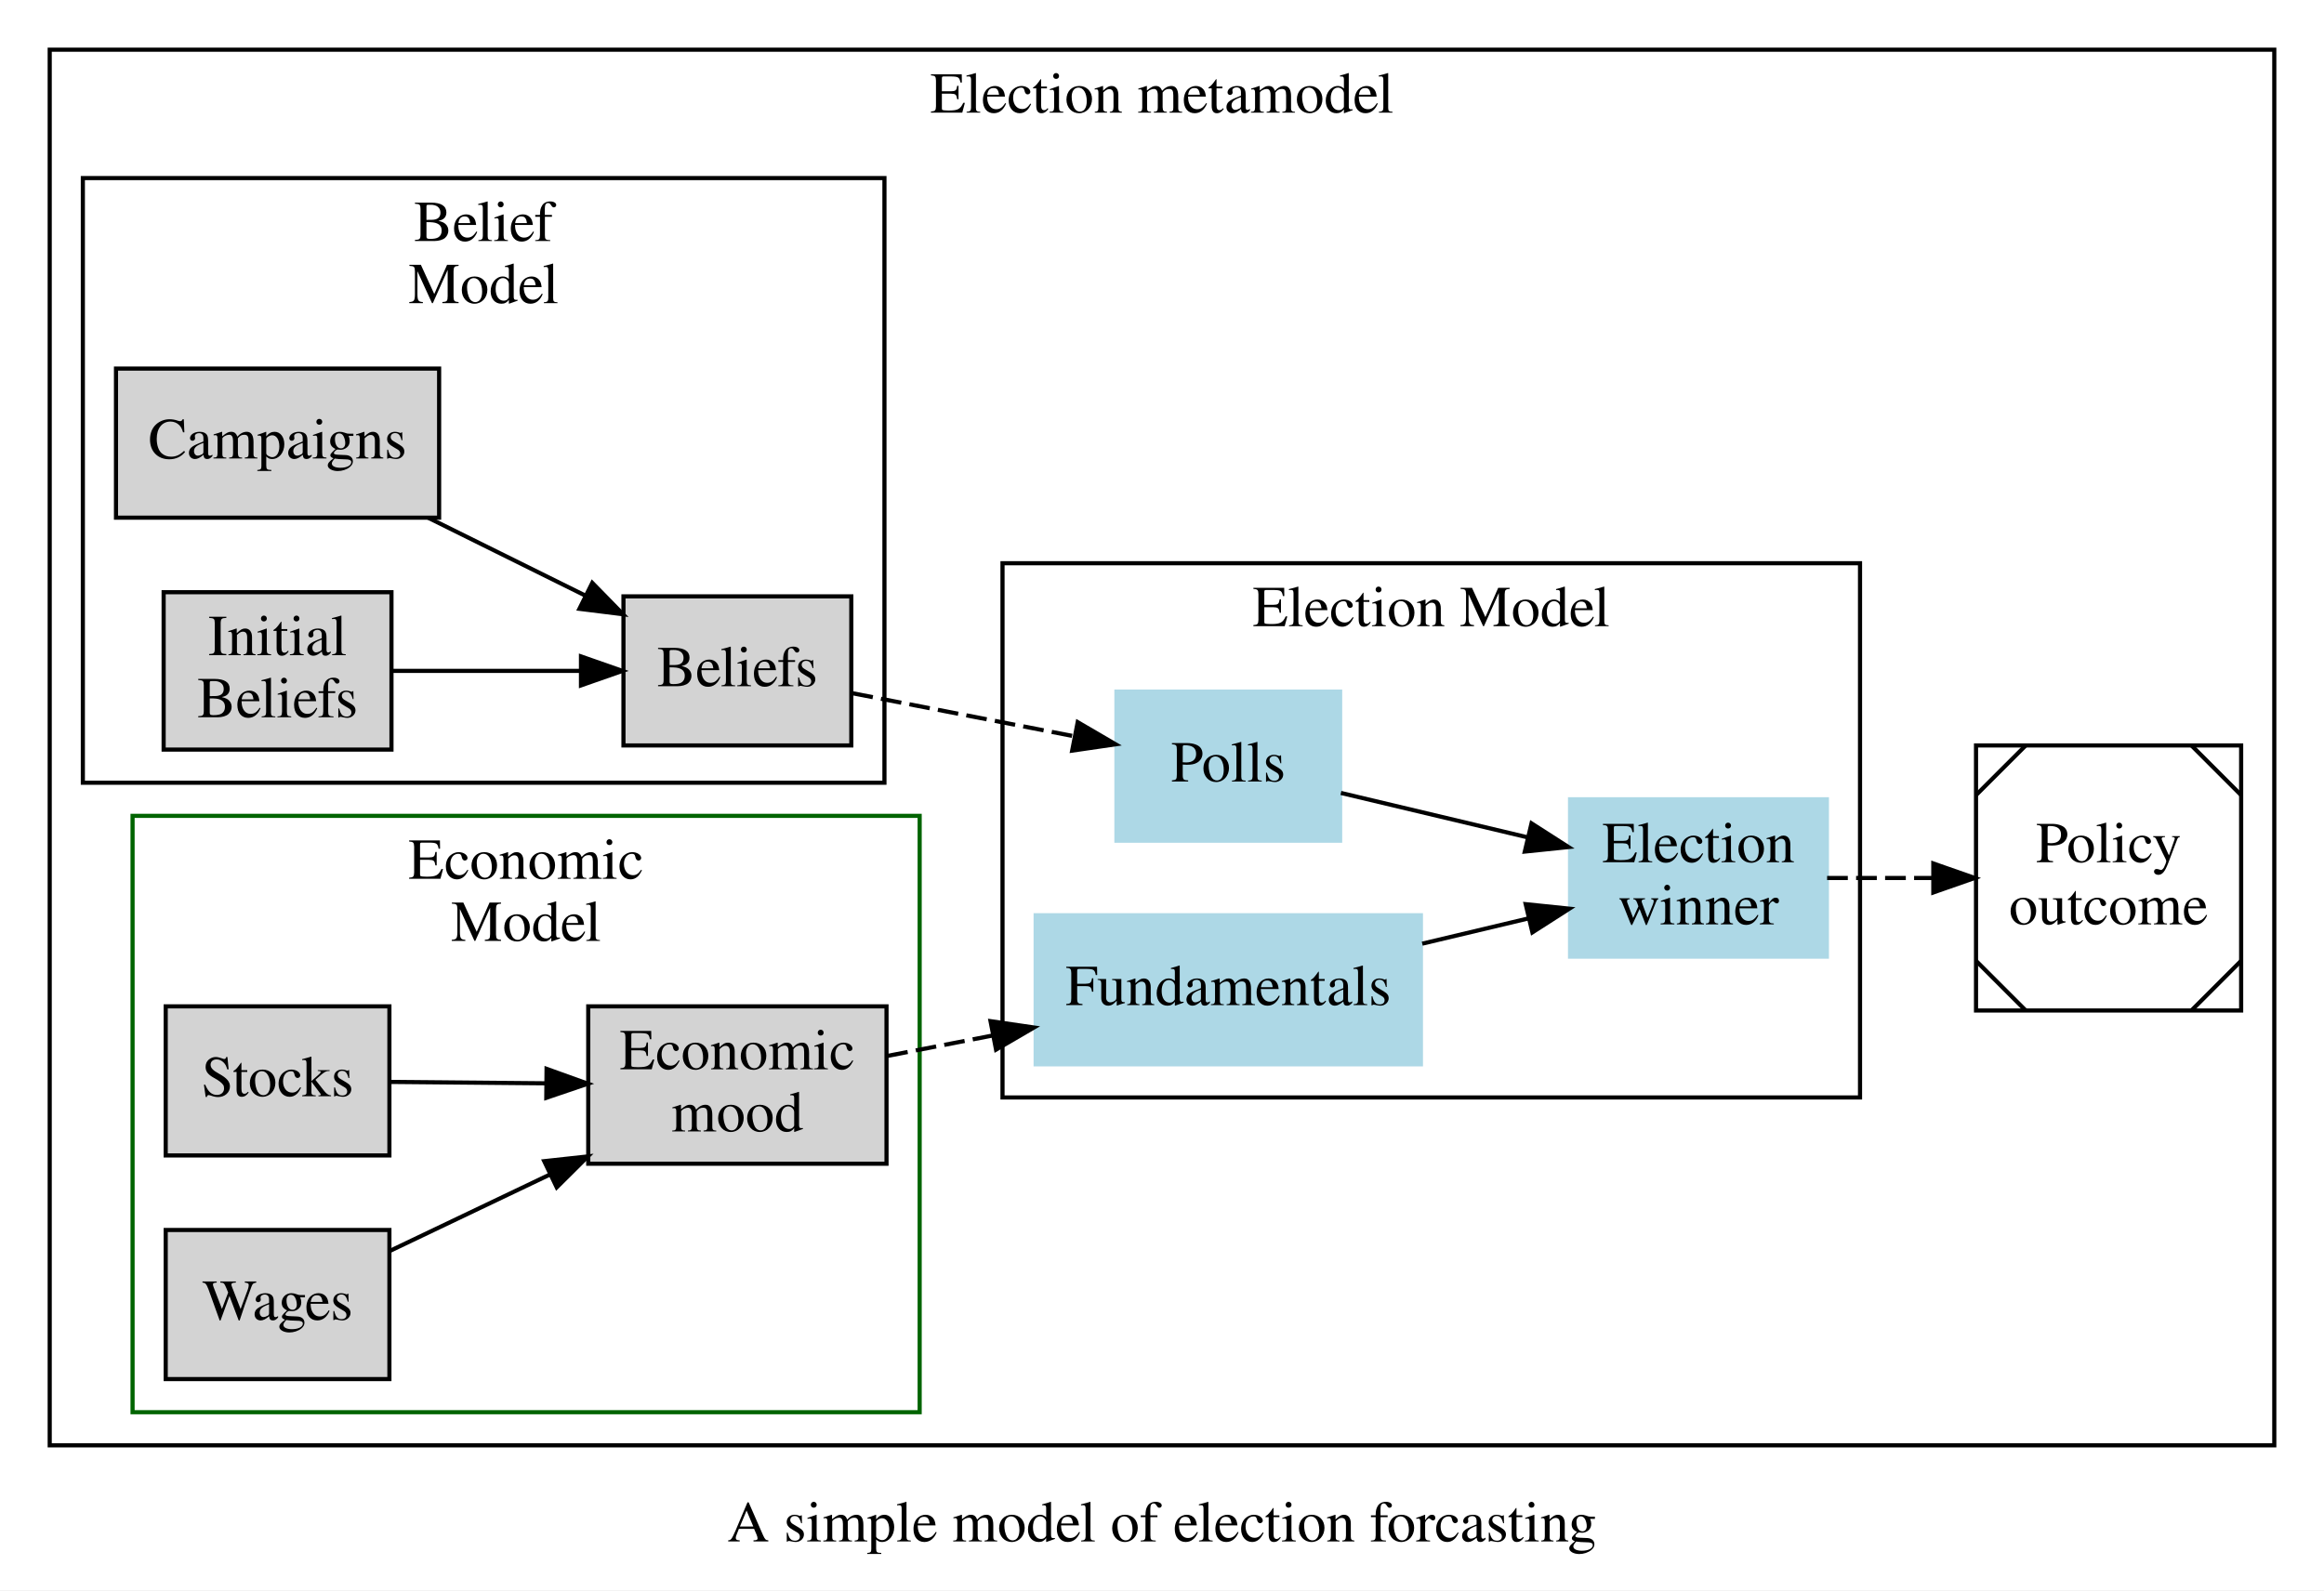
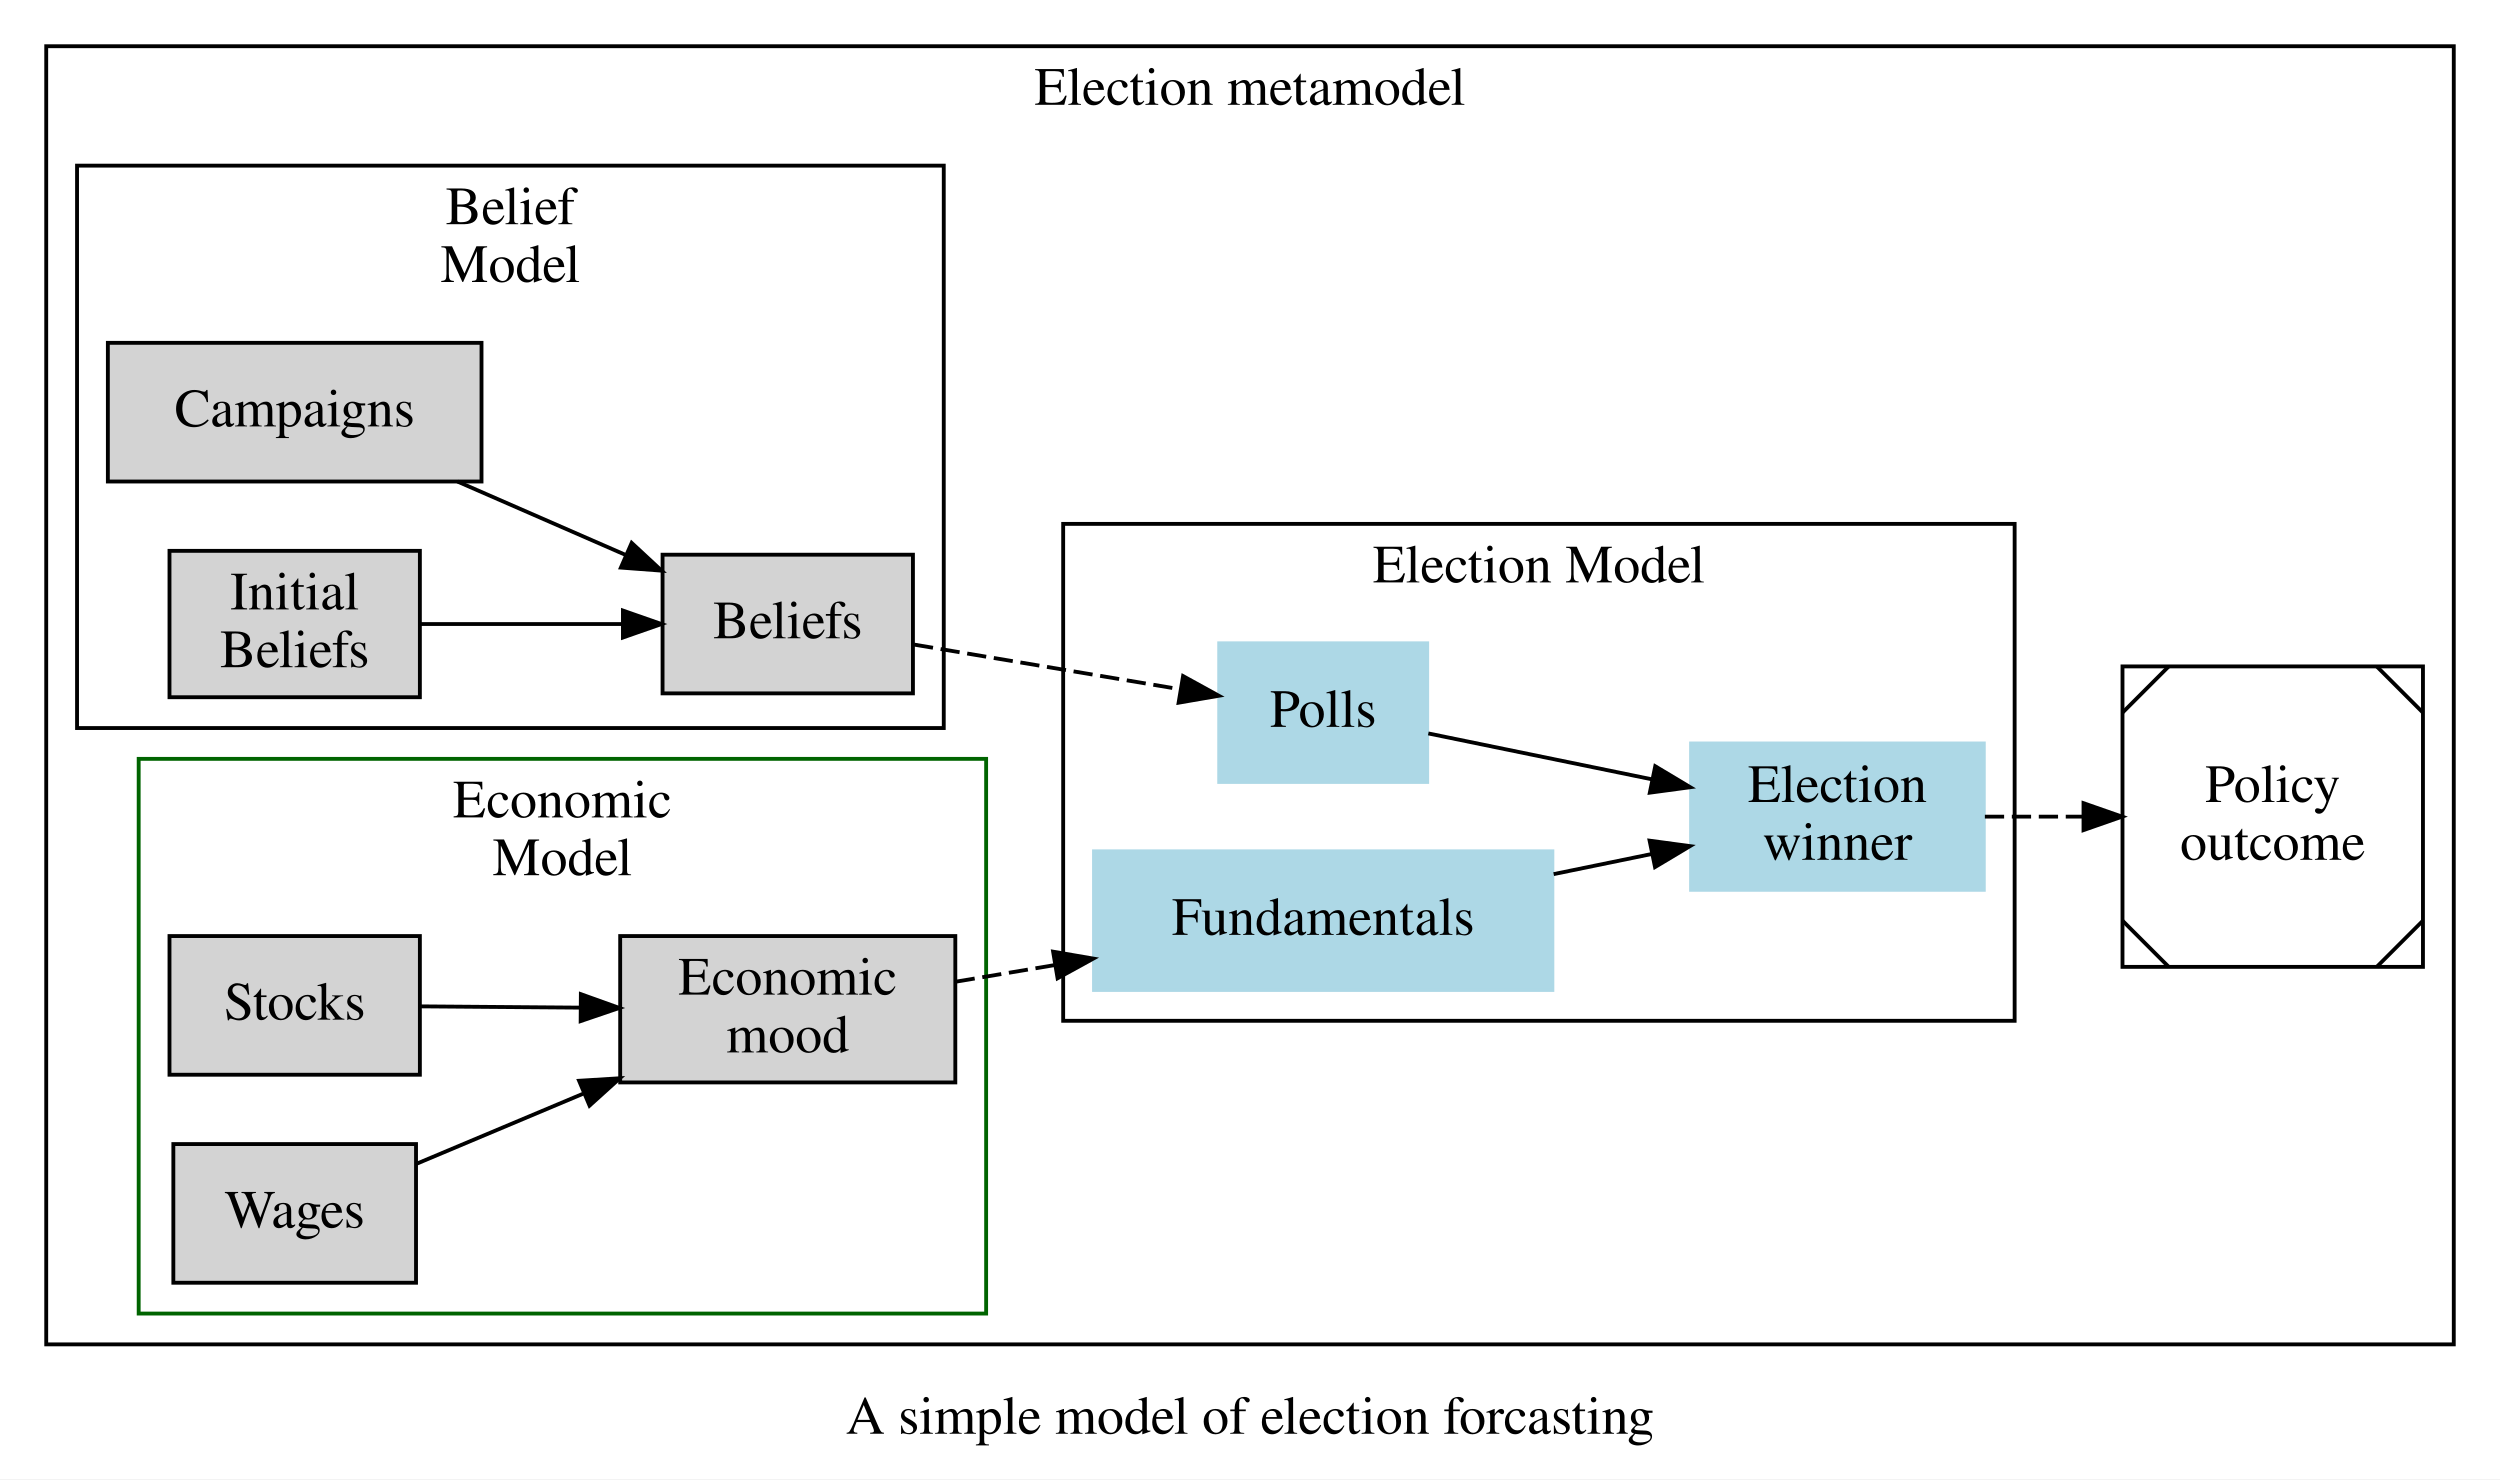
- <svg xmlns="http://www.w3.org/2000/svg" width="561pt" height="384pt" viewBox="0.00 0.00 561.00 384.00">
+ <svg xmlns="http://www.w3.org/2000/svg" width="649pt" height="384pt" viewBox="0.00 0.00 649.00 384.00">
  <g id="graph0" class="graph" transform="scale(1 1) rotate(0) translate(4 380)">
-     <polygon fill="#ffffff" stroke="transparent" points="-4,4 -4,-380 557,-380 557,4 -4,4" />
-     <text text-anchor="middle" x="276.5" y="-7.8" font-family="Times,serif" font-size="14.00" fill="#000000">A simple model of election forcasting</text>
+     <polygon fill="white" stroke="none" points="-4,4 -4,-380 645,-380 645,4 -4,4" />
+     <text text-anchor="middle" x="320.5" y="-7.8" font-family="Times,serif" font-size="14.00">A simple model of election forcasting</text>
    <g id="clust1" class="cluster">
-       <polygon fill="none" stroke="#000000" points="8,-31 8,-368 545,-368 545,-31 8,-31" />
-       <text text-anchor="middle" x="276.5" y="-352.8" font-family="Times,serif" font-size="14.00" fill="#000000">Election metamodel</text>
+       <polygon fill="none" stroke="black" points="8,-31 8,-368 633,-368 633,-31 8,-31" />
+       <text text-anchor="middle" x="320.5" y="-352.8" font-family="Times,serif" font-size="14.00">Election metamodel</text>
    </g>
    <g id="clust2" class="cluster">
-       <polygon fill="none" stroke="#000000" points="16,-191 16,-337 209.5,-337 209.5,-191 16,-191" />
-       <text text-anchor="middle" x="112.75" y="-321.8" font-family="Times,serif" font-size="14.00" fill="#000000">Belief</text>
-       <text text-anchor="middle" x="112.75" y="-306.8" font-family="Times,serif" font-size="14.00" fill="#000000">Model</text>
+       <polygon fill="none" stroke="black" points="16,-191 16,-337 241,-337 241,-191 16,-191" />
+       <text text-anchor="middle" x="128.5" y="-321.8" font-family="Times,serif" font-size="14.00">Belief</text>
+       <text text-anchor="middle" x="128.5" y="-306.8" font-family="Times,serif" font-size="14.00">Model</text>
    </g>
    <g id="clust4" class="cluster">
-       <polygon fill="none" stroke="#006400" points="28,-39 28,-183 218,-183 218,-39 28,-39" />
-       <text text-anchor="middle" x="123" y="-167.8" font-family="Times,serif" font-size="14.00" fill="#000000">Economic</text>
-       <text text-anchor="middle" x="123" y="-152.8" font-family="Times,serif" font-size="14.00" fill="#000000">Model</text>
+       <polygon fill="none" stroke="darkgreen" points="32,-39 32,-183 252,-183 252,-39 32,-39" />
+       <text text-anchor="middle" x="142" y="-167.8" font-family="Times,serif" font-size="14.00">Economic</text>
+       <text text-anchor="middle" x="142" y="-152.8" font-family="Times,serif" font-size="14.00">Model</text>
    </g>
    <g id="clust6" class="cluster">
-       <polygon fill="none" stroke="#000000" points="238,-115 238,-244 445,-244 445,-115 238,-115" />
-       <text text-anchor="middle" x="341.5" y="-228.8" font-family="Times,serif" font-size="14.00" fill="#000000">Election Model</text>
+       <polygon fill="none" stroke="black" points="272,-115 272,-244 519,-244 519,-115 272,-115" />
+       <text text-anchor="middle" x="395.5" y="-228.8" font-family="Times,serif" font-size="14.00">Election Model</text>
    </g>
    <g id="node1" class="node">
-       <polygon fill="#d3d3d3" stroke="#000000" points="102,-291 24,-291 24,-255 102,-255 102,-291" />
-       <text text-anchor="middle" x="63" y="-269.3" font-family="Times,serif" font-size="14.00" fill="#000000">Campaigns</text>
+       <polygon fill="lightgrey" stroke="black" points="121,-291 24,-291 24,-255 121,-255 121,-291" />
+       <text text-anchor="middle" x="72.5" y="-269.3" font-family="Times,serif" font-size="14.00">Campaigns</text>
    </g>
    <g id="node2" class="node">
-       <polygon fill="#d3d3d3" stroke="#000000" points="201.5,-236 146.5,-236 146.5,-200 201.5,-200 201.5,-236" />
-       <text text-anchor="middle" x="174" y="-214.3" font-family="Times,serif" font-size="14.00" fill="#000000">Beliefs</text>
+       <polygon fill="lightgrey" stroke="black" points="233,-236 168,-236 168,-200 233,-200 233,-236" />
+       <text text-anchor="middle" x="200.5" y="-214.3" font-family="Times,serif" font-size="14.00">Beliefs</text>
    </g>
    <g id="edge1" class="edge">
-       <path fill="none" stroke="#000000" d="M99.346,-254.991C111.538,-248.949 125.137,-242.211 137.353,-236.158" />
-       <polygon fill="#000000" stroke="#000000" points="138.973,-239.262 146.379,-231.686 135.865,-232.99 138.973,-239.262" />
+       <path fill="none" stroke="black" d="M114.757,-254.991C128.753,-248.882 144.38,-242.06 158.365,-235.956" />
+       <polygon fill="black" stroke="black" points="159.981,-239.069 167.746,-231.861 157.18,-232.654 159.981,-239.069" />
    </g>
    <g id="node7" class="node">
-       <polygon fill="#add8e6" stroke="#add8e6" points="319.5,-213 265.5,-213 265.5,-177 319.5,-177 319.5,-213" />
-       <text text-anchor="middle" x="292.5" y="-191.3" font-family="Times,serif" font-size="14.00" fill="#000000">Polls</text>
+       <polygon fill="lightblue" stroke="lightblue" points="366.5,-213 312.5,-213 312.5,-177 366.5,-177 366.5,-213" />
+       <text text-anchor="middle" x="339.5" y="-191.3" font-family="Times,serif" font-size="14.00">Polls</text>
    </g>
    <g id="edge5" class="edge">
-       <path fill="none" stroke="#000000" stroke-dasharray="5,2" d="M201.783,-212.607C217.795,-209.5 238.126,-205.554 255.481,-202.185" />
-       <polygon fill="#000000" stroke="#000000" points="256.15,-205.621 265.3,-200.279 254.816,-198.749 256.15,-205.621" />
+       <path fill="none" stroke="black" stroke-dasharray="5,2" d="M233.275,-212.666C253.925,-209.199 280.898,-204.67 302.365,-201.066" />
+       <polygon fill="black" stroke="black" points="303.126,-204.488 312.409,-199.38 301.967,-197.584 303.126,-204.488" />
    </g>
    <g id="node3" class="node">
-       <polygon fill="#d3d3d3" stroke="#000000" points="90.5,-237 35.5,-237 35.5,-199 90.5,-199 90.5,-237" />
-       <text text-anchor="middle" x="63" y="-221.8" font-family="Times,serif" font-size="14.00" fill="#000000">Initial</text>
-       <text text-anchor="middle" x="63" y="-206.8" font-family="Times,serif" font-size="14.00" fill="#000000">Beliefs</text>
+       <polygon fill="lightgrey" stroke="black" points="105,-237 40,-237 40,-199 105,-199 105,-237" />
+       <text text-anchor="middle" x="72.5" y="-221.8" font-family="Times,serif" font-size="14.00">Initial</text>
+       <text text-anchor="middle" x="72.5" y="-206.8" font-family="Times,serif" font-size="14.00">Beliefs</text>
    </g>
    <g id="edge2" class="edge">
-       <path fill="none" stroke="#000000" d="M90.724,-218C104.365,-218 121.023,-218 135.846,-218" />
-       <polygon fill="#000000" stroke="#000000" points="136.245,-221.5 146.245,-218 136.245,-214.5 136.245,-221.5" />
+       <path fill="none" stroke="black" d="M105.295,-218C121.113,-218 140.442,-218 157.465,-218" />
+       <polygon fill="black" stroke="black" points="157.715,-221.5 167.715,-218 157.715,-214.5 157.715,-221.5" />
    </g>
    <g id="node4" class="node">
-       <polygon fill="#d3d3d3" stroke="#000000" points="90,-137 36,-137 36,-101 90,-101 90,-137" />
-       <text text-anchor="middle" x="63" y="-115.3" font-family="Times,serif" font-size="14.00" fill="#000000">Stocks</text>
+       <polygon fill="lightgrey" stroke="black" points="105,-137 40,-137 40,-101 105,-101 105,-137" />
+       <text text-anchor="middle" x="72.5" y="-115.3" font-family="Times,serif" font-size="14.00">Stocks</text>
    </g>
    <g id="node5" class="node">
-       <polygon fill="#d3d3d3" stroke="#000000" points="210,-137 138,-137 138,-99 210,-99 210,-137" />
-       <text text-anchor="middle" x="174" y="-121.8" font-family="Times,serif" font-size="14.00" fill="#000000">Economic</text>
-       <text text-anchor="middle" x="174" y="-106.8" font-family="Times,serif" font-size="14.00" fill="#000000">mood</text>
+       <polygon fill="lightgrey" stroke="black" points="244,-137 157,-137 157,-99 244,-99 244,-137" />
+       <text text-anchor="middle" x="200.5" y="-121.8" font-family="Times,serif" font-size="14.00">Economic</text>
+       <text text-anchor="middle" x="200.5" y="-106.8" font-family="Times,serif" font-size="14.00">mood</text>
    </g>
    <g id="edge3" class="edge">
-       <path fill="none" stroke="#000000" d="M90.154,-118.755C101.498,-118.653 115.002,-118.531 127.823,-118.416" />
-       <polygon fill="#000000" stroke="#000000" points="127.936,-121.915 137.904,-118.325 127.873,-114.915 127.936,-121.915" />
+       <path fill="none" stroke="black" d="M105.295,-118.748C117.849,-118.648 132.615,-118.531 146.685,-118.419" />
+       <polygon fill="black" stroke="black" points="146.793,-121.919 156.765,-118.339 146.738,-114.919 146.793,-121.919" />
    </g>
    <g id="node9" class="node">
-       <polygon fill="#add8e6" stroke="#add8e6" points="339,-159 246,-159 246,-123 339,-123 339,-159" />
-       <text text-anchor="middle" x="292.5" y="-137.3" font-family="Times,serif" font-size="14.00" fill="#000000">Fundamentals</text>
+       <polygon fill="lightblue" stroke="lightblue" points="399,-159 280,-159 280,-123 399,-123 399,-159" />
+       <text text-anchor="middle" x="339.5" y="-137.3" font-family="Times,serif" font-size="14.00">Fundamentals</text>
    </g>
    <g id="edge7" class="edge">
-       <path fill="none" stroke="#000000" stroke-dasharray="5,2" d="M210.198,-125.026C218.221,-126.583 226.912,-128.27 235.538,-129.944" />
-       <polygon fill="#000000" stroke="#000000" points="235.107,-133.426 245.591,-131.895 236.441,-126.554 235.107,-133.426" />
+       <path fill="none" stroke="black" stroke-dasharray="5,2" d="M244.097,-125.151C252.315,-126.531 261.116,-128.009 269.919,-129.486" />
+       <polygon fill="black" stroke="black" points="269.387,-132.946 279.828,-131.15 270.546,-126.043 269.387,-132.946" />
    </g>
    <g id="node6" class="node">
-       <polygon fill="#d3d3d3" stroke="#000000" points="90,-83 36,-83 36,-47 90,-47 90,-83" />
-       <text text-anchor="middle" x="63" y="-61.3" font-family="Times,serif" font-size="14.00" fill="#000000">Wages</text>
+       <polygon fill="lightgrey" stroke="black" points="104,-83 41,-83 41,-47 104,-47 104,-83" />
+       <text text-anchor="middle" x="72.5" y="-61.3" font-family="Times,serif" font-size="14.00">Wages</text>
    </g>
    <g id="edge4" class="edge">
-       <path fill="none" stroke="#000000" d="M90.154,-77.965C101.722,-83.489 115.538,-90.085 128.584,-96.315" />
-       <polygon fill="#000000" stroke="#000000" points="127.372,-99.615 137.904,-100.765 130.388,-93.298 127.372,-99.615" />
+       <path fill="none" stroke="black" d="M104.001,-77.83C117.026,-83.308 132.602,-89.86 147.359,-96.067" />
+       <polygon fill="black" stroke="black" points="146.328,-99.431 156.903,-100.082 149.042,-92.978 146.328,-99.431" />
    </g>
    <g id="node8" class="node">
-       <polygon fill="#add8e6" stroke="#add8e6" points="437,-187 375,-187 375,-149 437,-149 437,-187" />
-       <text text-anchor="middle" x="406" y="-171.8" font-family="Times,serif" font-size="14.00" fill="#000000">Election</text>
-       <text text-anchor="middle" x="406" y="-156.8" font-family="Times,serif" font-size="14.00" fill="#000000"> winner</text>
+       <polygon fill="lightblue" stroke="lightblue" points="511,-187 435,-187 435,-149 511,-149 511,-187" />
+       <text text-anchor="middle" x="473" y="-171.8" font-family="Times,serif" font-size="14.00">Election</text>
+       <text text-anchor="middle" x="473" y="-156.8" font-family="Times,serif" font-size="14.00"> winner</text>
    </g>
    <g id="edge6" class="edge">
-       <path fill="none" stroke="#000000" d="M319.686,-188.533C333.114,-185.339 349.606,-181.415 364.563,-177.857" />
-       <polygon fill="#000000" stroke="#000000" points="365.699,-181.185 374.617,-175.466 364.078,-174.375 365.699,-181.185" />
+       <path fill="none" stroke="black" d="M366.795,-189.601C383.39,-186.194 405.305,-181.694 424.837,-177.684" />
+       <polygon fill="black" stroke="black" points="425.701,-181.079 434.793,-175.64 424.293,-174.222 425.701,-181.079" />
    </g>
    <g id="node10" class="node">
-       <polygon fill="none" stroke="#000000" points="537,-200 473,-200 473,-136 537,-136 537,-200" />
-       <polyline fill="none" stroke="#000000" points="485,-200 473,-188 " />
-       <polyline fill="none" stroke="#000000" points="473,-148 485,-136 " />
-       <polyline fill="none" stroke="#000000" points="525,-136 537,-148 " />
-       <polyline fill="none" stroke="#000000" points="537,-188 525,-200 " />
-       <text text-anchor="middle" x="505" y="-171.8" font-family="Times,serif" font-size="14.00" fill="#000000">Policy</text>
-       <text text-anchor="middle" x="505" y="-156.8" font-family="Times,serif" font-size="14.00" fill="#000000">outcome</text>
+       <polygon fill="none" stroke="black" points="625,-207 547,-207 547,-129 625,-129 625,-207" />
+       <polyline fill="none" stroke="black" points="559,-207 547,-195 " />
+       <polyline fill="none" stroke="black" points="547,-141 559,-129 " />
+       <polyline fill="none" stroke="black" points="613,-129 625,-141 " />
+       <polyline fill="none" stroke="black" points="625,-195 613,-207 " />
+       <text text-anchor="middle" x="586" y="-171.8" font-family="Times,serif" font-size="14.00">Policy</text>
+       <text text-anchor="middle" x="586" y="-156.8" font-family="Times,serif" font-size="14.00">outcome</text>
    </g>
    <g id="edge9" class="edge">
-       <path fill="none" stroke="#000000" stroke-dasharray="5,2" d="M437.053,-168C445.115,-168 453.94,-168 462.482,-168" />
-       <polygon fill="#000000" stroke="#000000" points="462.691,-171.5 472.691,-168 462.691,-164.5 462.691,-171.5" />
+       <path fill="none" stroke="black" stroke-dasharray="5,2" d="M511.27,-168C519.419,-168 528.159,-168 536.669,-168" />
+       <polygon fill="black" stroke="black" points="536.881,-171.5 546.881,-168 536.881,-164.5 536.881,-171.5" />
    </g>
    <g id="edge8" class="edge">
-       <path fill="none" stroke="#000000" d="M339.32,-152.138C347.829,-154.162 356.645,-156.259 364.971,-158.24" />
-       <polygon fill="#000000" stroke="#000000" points="364.292,-161.676 374.831,-160.585 365.912,-154.866 364.292,-161.676" />
+       <path fill="none" stroke="black" d="M399.327,-153.079C407.883,-154.835 416.598,-156.625 424.883,-158.326" />
+       <polygon fill="black" stroke="black" points="424.235,-161.766 434.735,-160.349 425.643,-154.909 424.235,-161.766" />
    </g>
  </g>
</svg>
